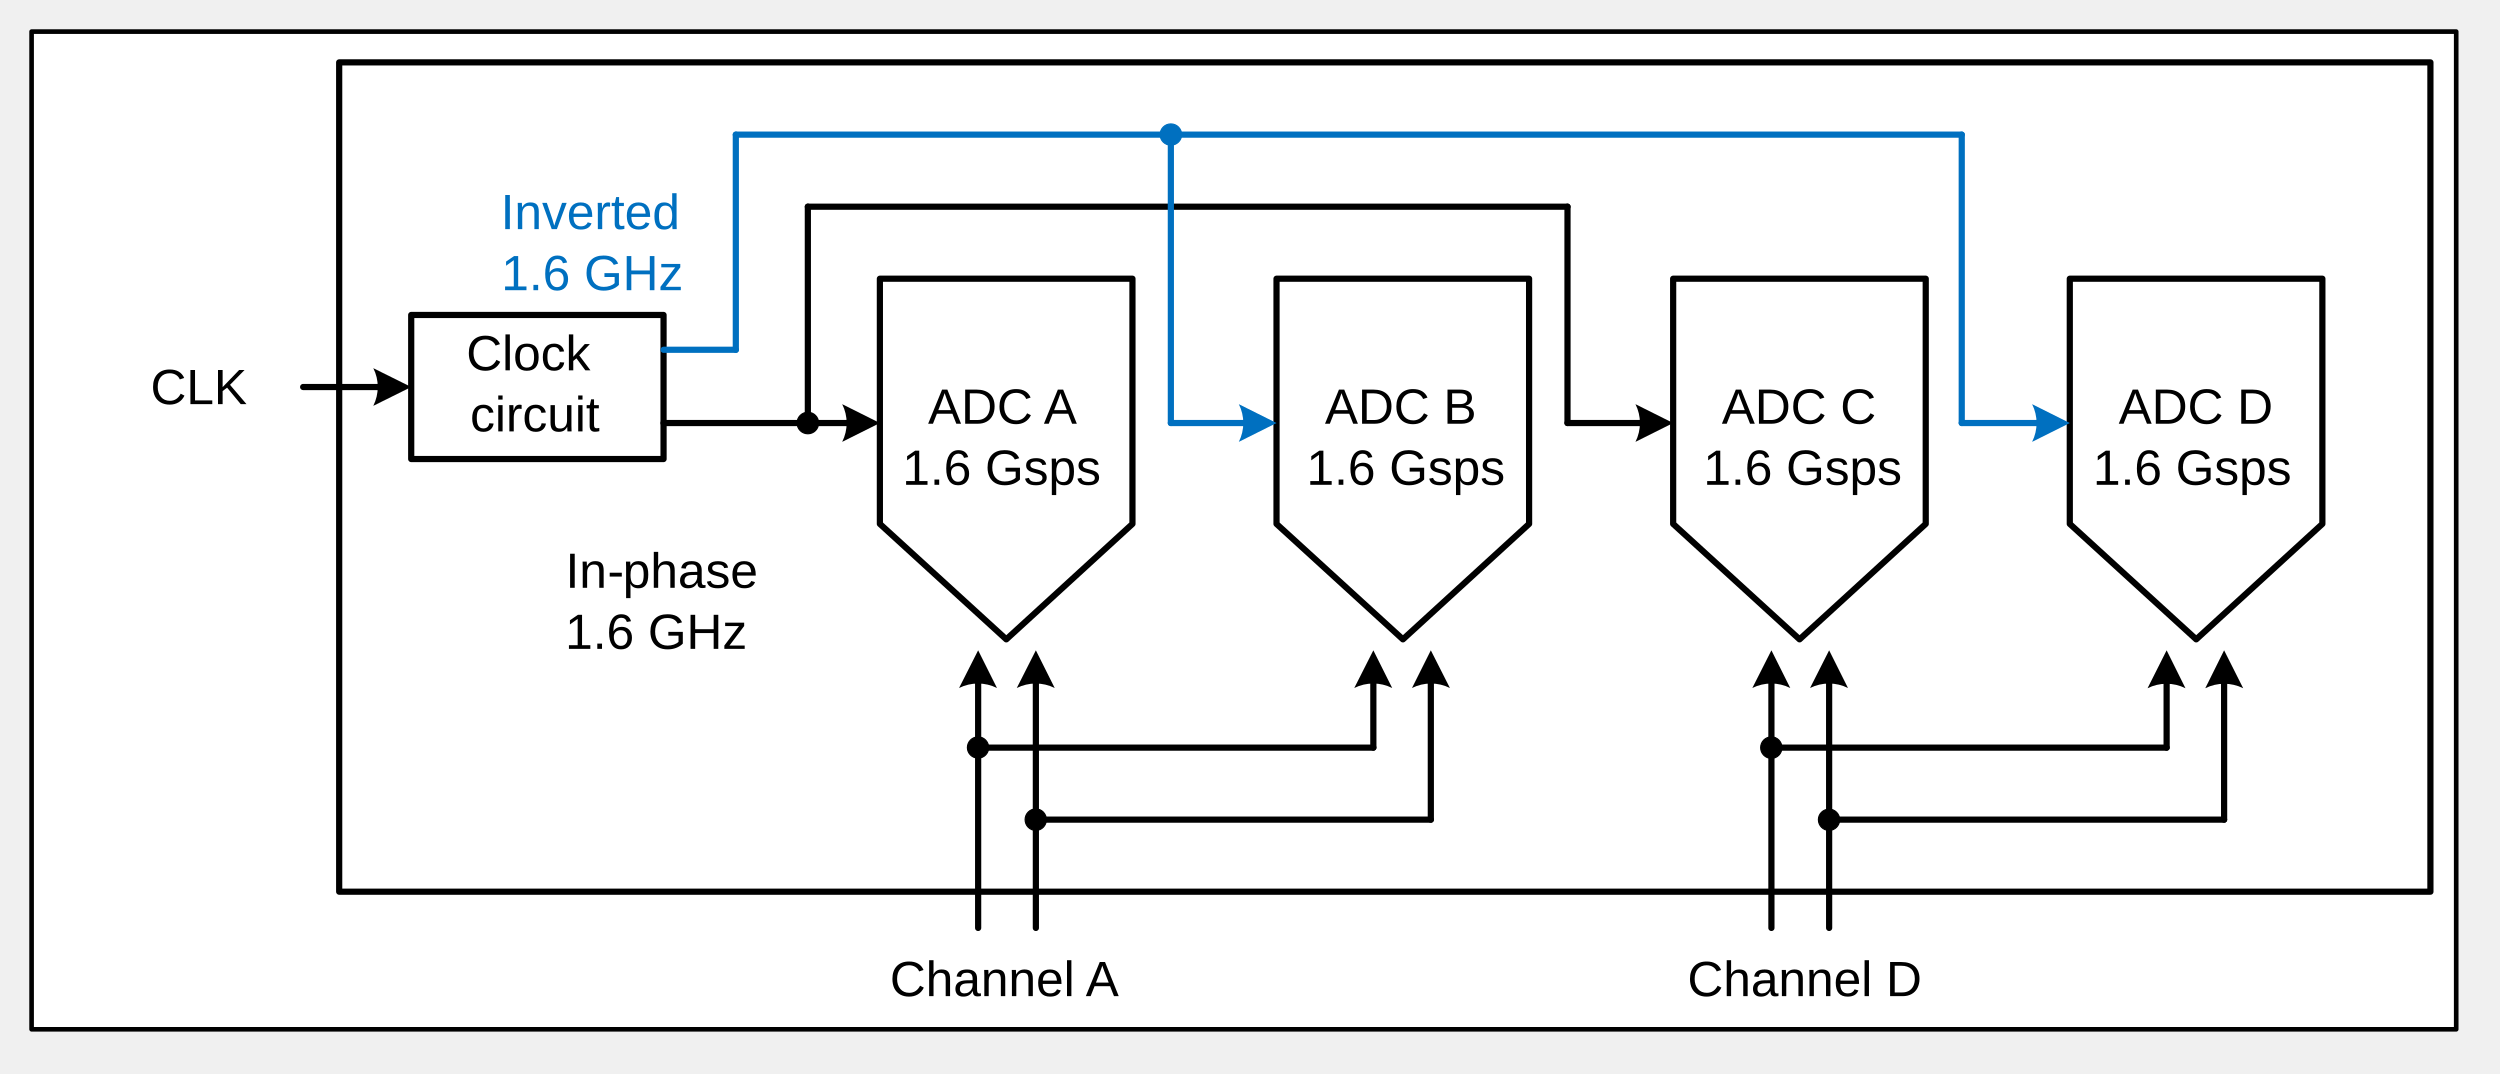
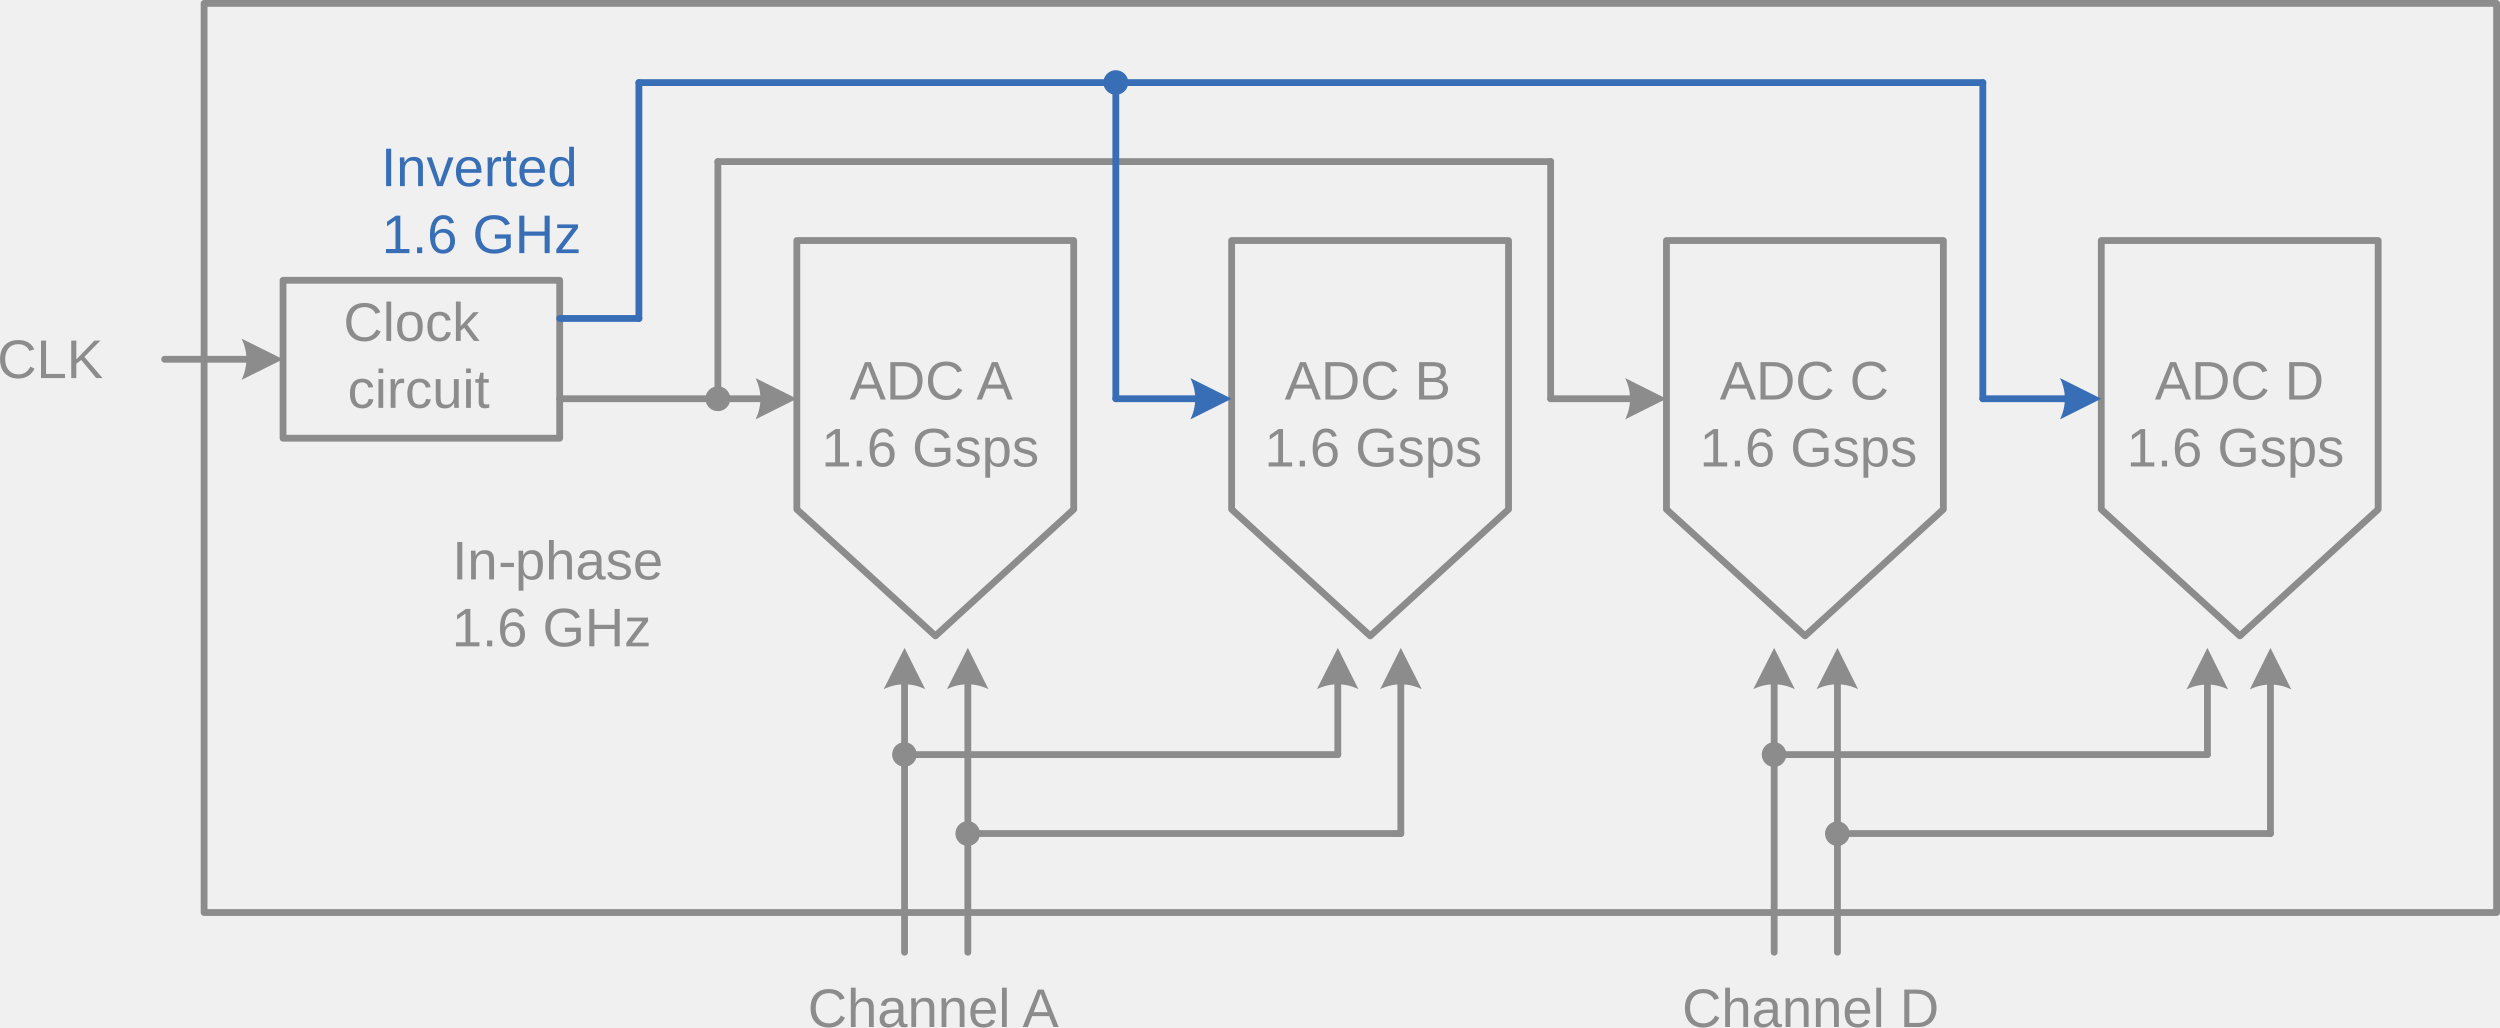
- <svg xmlns="http://www.w3.org/2000/svg" width="686.085" height="294.491" id="svg2" version="1.1">
+ <svg xmlns="http://www.w3.org/2000/svg" width="625.85" height="257.272" id="svg2" version="1.1">
  <defs id="defs4">
    <filter id="filter3075" color-interpolation-filters="sRGB" x="-0.013" y="-0.032" width="1.031" height="1.076">
      <feFlood id="feFlood3077" flood-opacity="0.5" flood-color="rgb(0,0,0)" result="flood" />
      <feComposite id="feComposite3079" in2="SourceGraphic" in="flood" operator="in" result="composite1" />
      <feGaussianBlur id="feGaussianBlur3081" stdDeviation="4" result="blur" />
      <feOffset id="feOffset3083" dx="4" dy="4" result="offset" />
      <feComposite id="feComposite3085" in2="offset" in="SourceGraphic" operator="over" result="composite2" />
    </filter>
  </defs>
-   <g id="layer1" transform="translate(119.1156,-418.6732)">
-     <rect style="fill:#ffffff;fill-opacity:1;stroke:#000000;stroke-width:1.518;stroke-linecap:round;stroke-linejoin:round;stroke-miterlimit:4;stroke-dasharray:none;stroke-opacity:1" id="rect3073" width="794.982" height="327.125" x="-97.338" y="368.54" transform="matrix(0.8369952,0,0,0.8369952,-28.97364,118.8775)" />
+   <g id="layer1" transform="translate(77.12559,-434.9453)">
    <g id="g2989" transform="matrix(0.8369952,0,0,0.8369952,-107.393,433.3744)">
-       <text id="text2991" style="font-style:normal;font-weight:normal;font-size:16.266px;line-height:0%;font-family:Arial;text-align:start;text-anchor:start;fill:#000000" y="114.946" x="35.352" xml:space="preserve">CLK</text>
-       <text id="text2993" style="font-style:normal;font-weight:normal;font-size:16.266px;line-height:0%;font-family:Arial;text-align:start;text-anchor:start;fill:#000000" y="123.872" x="2.502" xml:space="preserve" />
-       <text id="text2997" style="font-style:normal;font-weight:normal;font-size:16.266px;line-height:0%;font-family:Arial;text-align:start;text-anchor:start;fill:#000000" y="123.872" x="8.75" xml:space="preserve" />
-       <text id="text2999" style="font-style:normal;font-weight:normal;font-size:16.266px;line-height:0%;font-family:Arial;text-align:start;text-anchor:start;fill:#000000" y="123.872" x="68.818" xml:space="preserve" />
-       <path id="path3001" d="M 85.396,109.326 H 111.438" style="fill:none;stroke:#000000;stroke-width:2.033px;stroke-linecap:round;stroke-linejoin:round;stroke-dasharray:none;stroke-opacity:1" />
-       <path id="path3003" d="m 120.822,109.326 -12.434,6.178 c 1.955,-3.91 1.955,-8.524 0,-12.356 z" style="fill:#000000;fill-opacity:1;fill-rule:evenodd;stroke:none" />
-       <path id="path3005" d="m 120.822,85.709 v 47.234 h 82.738 V 85.709 Z" style="fill:#ffffff;fill-opacity:1;fill-rule:evenodd;stroke:none" />
-       <path id="path3007" d="m 120.822,132.943 h 82.738 V 85.709 h -82.738 z" style="fill:none;stroke:#000000;stroke-width:2.033px;stroke-linecap:round;stroke-linejoin:round;stroke-dasharray:none;stroke-opacity:1" />
-       <text id="text3009" style="font-style:normal;font-weight:normal;font-size:16.266px;line-height:0%;font-family:Arial;text-align:start;text-anchor:start;fill:#000000" y="103.852" x="138.887" xml:space="preserve">Clock </text>
-       <text id="text3011" style="font-style:normal;font-weight:normal;font-size:16.266px;line-height:0%;font-family:Arial;text-align:start;text-anchor:start;fill:#000000" y="123.872" x="140.138" xml:space="preserve">circuit</text>
-       <text id="text3013" style="font-style:normal;font-weight:normal;font-size:16.266px;line-height:0%;font-family:Arial;text-align:start;text-anchor:start;fill:#0070c0" y="57.557" x="150.148" xml:space="preserve">Inverted</text>
-       <text id="text3017" style="font-style:normal;font-weight:normal;font-size:16.266px;line-height:0%;font-family:Arial;text-align:start;text-anchor:start;fill:#0070c0" y="77.576" x="150.365" xml:space="preserve">1.6 GHz</text>
-       <path id="path3019" d="M 97.205,274.801 H 782.879 V 2.893 H 97.205 Z" style="fill:none;stroke:#000000;stroke-width:2.033px;stroke-linecap:round;stroke-linejoin:round;stroke-dasharray:none;stroke-opacity:1" />
-       <path id="path3021" d="m 203.56,121.135 h 61.545" style="fill:none;stroke:#000000;stroke-width:2.033px;stroke-linecap:round;stroke-linejoin:round;stroke-dasharray:none;stroke-opacity:1" />
-       <path id="path3023" d="m 274.489,121.135 -12.356,6.178 c 1.955,-3.91 1.955,-8.446 0,-12.356 v 0 z" style="fill:#000000;fill-opacity:1;fill-rule:evenodd;stroke:none" />
-       <path id="path3025" d="m 274.489,73.823 h 82.816 v 80.392 l -41.369,37.85 -41.447,-37.85 z" style="fill:none;stroke:#000000;stroke-width:2.033px;stroke-linecap:round;stroke-linejoin:round;stroke-dasharray:none;stroke-opacity:1" />
-       <text id="text3027" style="font-style:normal;font-weight:normal;font-size:16.266px;line-height:0%;font-family:Arial;text-align:start;text-anchor:start;fill:#000000" y="121.369" x="290.285" xml:space="preserve">ADC A</text>
-       <text id="text3031" style="font-style:normal;font-weight:normal;font-size:16.266px;line-height:0%;font-family:Arial;text-align:start;text-anchor:start;fill:#000000" y="141.389" x="281.857" xml:space="preserve">1.6 Gsps</text>
-       <path id="path3033" d="m 404.538,73.823 h 82.816 v 80.392 l -41.369,37.85 -41.447,-37.85 z" style="fill:none;stroke:#000000;stroke-width:2.033px;stroke-linecap:round;stroke-linejoin:round;stroke-dasharray:none;stroke-opacity:1" />
-       <text id="text3035" style="font-style:normal;font-weight:normal;font-size:16.266px;line-height:0%;font-family:Arial;text-align:start;text-anchor:start;fill:#000000" y="121.369" x="420.413" xml:space="preserve">ADC B</text>
-       <text id="text3039" style="font-style:normal;font-weight:normal;font-size:16.266px;line-height:0%;font-family:Arial;text-align:start;text-anchor:start;fill:#000000" y="141.389" x="414.375" xml:space="preserve">1.6 Gsps</text>
-       <path id="path3041" d="m 534.588,73.823 h 82.816 v 80.392 l -41.369,37.85 -41.447,-37.85 z" style="fill:none;stroke:#000000;stroke-width:2.033px;stroke-linecap:round;stroke-linejoin:round;stroke-dasharray:none;stroke-opacity:1" />
-       <text id="text3043" style="font-style:normal;font-weight:normal;font-size:16.266px;line-height:0%;font-family:Arial;text-align:start;text-anchor:start;fill:#000000" y="121.369" x="550.541" xml:space="preserve">ADC C</text>
-       <text id="text3047" style="font-style:normal;font-weight:normal;font-size:16.266px;line-height:0%;font-family:Arial;text-align:start;text-anchor:start;fill:#000000" y="141.389" x="544.502" xml:space="preserve">1.6 Gsps</text>
-       <path id="path3049" d="m 664.638,73.823 h 82.816 v 80.392 l -41.369,37.85 -41.447,-37.85 z" style="fill:none;stroke:#000000;stroke-width:2.033px;stroke-linecap:round;stroke-linejoin:round;stroke-dasharray:none;stroke-opacity:1" />
-       <text id="text3051" style="font-style:normal;font-weight:normal;font-size:16.266px;line-height:0%;font-family:Arial;text-align:start;text-anchor:start;fill:#000000" y="121.369" x="680.669" xml:space="preserve">ADC D</text>
-       <text id="text3055" style="font-style:normal;font-weight:normal;font-size:16.266px;line-height:0%;font-family:Arial;text-align:start;text-anchor:start;fill:#000000" y="141.389" x="672.241" xml:space="preserve">1.6 Gsps</text>
-       <path id="path3057" d="M 306.708,286.688 V 205.045" style="fill:none;stroke:#000000;stroke-width:2.033px;stroke-linecap:round;stroke-linejoin:round;stroke-dasharray:none;stroke-opacity:1" />
-       <path id="path3059" d="m 306.708,195.661 6.178,12.356 c -3.91,-1.955 -8.524,-1.955 -12.434,0 v 0 z" style="fill:#000000;fill-opacity:1;fill-rule:evenodd;stroke:none" />
-       <path id="path3061" d="M 325.633,286.688 V 205.045" style="fill:none;stroke:#000000;stroke-width:2.033px;stroke-linecap:round;stroke-linejoin:round;stroke-dasharray:none;stroke-opacity:1" />
-       <path id="path3063" d="m 325.633,195.661 6.178,12.356 c -3.91,-1.955 -8.524,-1.955 -12.434,0 v 0 z" style="fill:#000000;fill-opacity:1;fill-rule:evenodd;stroke:none" />
-       <path id="path3065" d="M 436.288,227.568 V 205.045" style="fill:none;stroke:#000000;stroke-width:2.033px;stroke-linecap:round;stroke-linejoin:round;stroke-dasharray:none;stroke-opacity:1" />
-       <path id="path3067" d="m 436.288,195.661 6.178,12.356 c -3.91,-1.955 -8.524,-1.955 -12.434,0 v 0 z" style="fill:#000000;fill-opacity:1;fill-rule:evenodd;stroke:none" />
-       <path id="path3069" d="M 455.135,251.184 V 205.045" style="fill:none;stroke:#000000;stroke-width:2.033px;stroke-linecap:round;stroke-linejoin:round;stroke-dasharray:none;stroke-opacity:1" />
-       <path id="path3071" d="m 455.135,195.661 6.256,12.356 c -3.91,-1.955 -8.524,-1.955 -12.434,0 v 0 z" style="fill:#000000;fill-opacity:1;fill-rule:evenodd;stroke:none" />
-       <path id="path3073" d="M 566.807,286.688 V 205.045" style="fill:none;stroke:#000000;stroke-width:2.033px;stroke-linecap:round;stroke-linejoin:round;stroke-dasharray:none;stroke-opacity:1" />
-       <path id="path3075" d="m 566.807,195.661 6.178,12.356 c -3.91,-1.955 -8.524,-1.955 -12.434,0 v 0 z" style="fill:#000000;fill-opacity:1;fill-rule:evenodd;stroke:none" />
-       <path id="path3077" d="M 585.732,286.688 V 205.045" style="fill:none;stroke:#000000;stroke-width:2.033px;stroke-linecap:round;stroke-linejoin:round;stroke-dasharray:none;stroke-opacity:1" />
-       <path id="path3079" d="m 585.732,195.661 6.178,12.356 c -3.91,-1.955 -8.524,-1.955 -12.434,0 v 0 z" style="fill:#000000;fill-opacity:1;fill-rule:evenodd;stroke:none" />
-       <text id="text3081" style="font-style:normal;font-weight:normal;font-size:16.266px;line-height:0%;font-family:Arial;text-align:start;text-anchor:start;fill:#000000" y="309.054" x="277.773" xml:space="preserve">Channel A</text>
-       <text id="text3087" style="font-style:normal;font-weight:normal;font-size:16.266px;line-height:0%;font-family:Arial;text-align:start;text-anchor:start;fill:#000000" y="309.054" x="539.28" xml:space="preserve">Channel D</text>
-       <path id="path3093" d="M 250.872,50.206 V 121.135" style="fill:none;stroke:#000000;stroke-width:2.033px;stroke-linecap:round;stroke-linejoin:round;stroke-dasharray:none;stroke-opacity:1" />
-       <path id="path3095" d="M 499.945,50.206 H 250.872" style="fill:none;stroke:#000000;stroke-width:2.033px;stroke-linecap:round;stroke-linejoin:round;stroke-dasharray:none;stroke-opacity:1" />
-       <path id="path3097" d="M 369.895,26.589 V 121.135" style="fill:none;stroke:#0070c0;stroke-width:2.033px;stroke-linecap:round;stroke-linejoin:round;stroke-dasharray:none;stroke-opacity:1" />
-       <path id="path3099" d="m 369.895,121.135 h 25.259" style="fill:none;stroke:#0070c0;stroke-width:2.033px;stroke-linecap:round;stroke-linejoin:round;stroke-dasharray:none;stroke-opacity:1" />
-       <path id="path3101" d="m 404.538,121.135 -12.356,6.178 c 1.955,-3.91 1.955,-8.446 0,-12.356 v 0 z" style="fill:#0070c0;fill-opacity:1;fill-rule:evenodd;stroke:none" />
-       <path id="path3103" d="m 373.414,26.589 c 0,-1.955 -1.564,-3.519 -3.519,-3.519 -1.955,0 -3.519,1.564 -3.519,3.519 0,1.877 1.564,3.441 3.519,3.441 1.955,0 3.519,-1.564 3.519,-3.441" style="fill:#0070c0;fill-opacity:1;fill-rule:evenodd;stroke:none" />
-       <path id="path3105" d="m 373.414,26.589 c 0,-1.955 -1.564,-3.519 -3.519,-3.519 -1.955,0 -3.519,1.564 -3.519,3.519 0,1.877 1.564,3.441 3.519,3.441 1.955,0 3.519,-1.564 3.519,-3.441" style="fill:none;stroke:#0070c0;stroke-width:0.391px;stroke-linecap:round;stroke-linejoin:round;stroke-dasharray:none;stroke-opacity:1" />
-       <path id="path3107" d="M 499.945,50.206 V 121.135" style="fill:none;stroke:#000000;stroke-width:2.033px;stroke-linecap:round;stroke-linejoin:round;stroke-dasharray:none;stroke-opacity:1" />
-       <path id="path3109" d="m 499.945,121.135 h 25.259" style="fill:none;stroke:#000000;stroke-width:2.033px;stroke-linecap:round;stroke-linejoin:round;stroke-dasharray:none;stroke-opacity:1" />
-       <path id="path3111" d="m 534.588,121.135 -12.356,6.178 c 1.955,-3.91 1.955,-8.446 0,-12.356 v 0 z" style="fill:#000000;fill-opacity:1;fill-rule:evenodd;stroke:none" />
-       <path id="path3113" d="M 629.212,26.589 V 121.135" style="fill:none;stroke:#0070c0;stroke-width:2.033px;stroke-linecap:round;stroke-linejoin:round;stroke-dasharray:none;stroke-opacity:1" />
-       <path id="path3115" d="M 629.212,121.135 H 655.254" style="fill:none;stroke:#0070c0;stroke-width:2.033px;stroke-linecap:round;stroke-linejoin:round;stroke-dasharray:none;stroke-opacity:1" />
-       <path id="path3117" d="m 664.638,121.135 -12.356,6.178 c 1.955,-3.91 1.955,-8.446 0,-12.356 v 0 z" style="fill:#0070c0;fill-opacity:1;fill-rule:evenodd;stroke:none" />
-       <text id="text3119" style="font-style:normal;font-weight:normal;font-size:16.266px;line-height:0%;font-family:Arial;text-align:start;text-anchor:start;fill:#000000" y="175.172" x="171.419" xml:space="preserve">In</text>
-       <text id="text3121" style="font-style:normal;font-weight:normal;font-size:16.266px;line-height:0%;font-family:Arial;text-align:start;text-anchor:start;fill:#000000" y="175.172" x="185.182" xml:space="preserve">-</text>
-       <text id="text3123" style="font-style:normal;font-weight:normal;font-size:16.266px;line-height:0%;font-family:Arial;text-align:start;text-anchor:start;fill:#000000" y="175.172" x="190.187" xml:space="preserve">phase</text>
-       <text id="text3125" style="font-style:normal;font-weight:normal;font-size:16.266px;line-height:0%;font-family:Arial;text-align:start;text-anchor:start;fill:#000000" y="195.192" x="171.306" xml:space="preserve">1.6 GHz</text>
-       <path id="path3129" d="M 227.255,26.589 V 97.127" style="fill:none;stroke:#0070c0;stroke-width:2.033px;stroke-linecap:round;stroke-linejoin:round;stroke-dasharray:none;stroke-opacity:1" />
-       <path id="path3131" d="M 629.212,26.589 H 227.255" style="fill:none;stroke:#0070c0;stroke-width:2.033px;stroke-linecap:round;stroke-linejoin:round;stroke-dasharray:none;stroke-opacity:1" />
-       <path id="path3133" d="M 306.708,227.568 H 436.288" style="fill:none;stroke:#000000;stroke-width:2.033px;stroke-linecap:round;stroke-linejoin:round;stroke-dasharray:none;stroke-opacity:1" />
-       <path id="path3135" d="m 306.708,224.048 c -1.955,0 -3.519,1.564 -3.519,3.519 0,1.877 1.564,3.441 3.519,3.441 1.877,0 3.441,-1.564 3.441,-3.441 0,-1.955 -1.564,-3.519 -3.441,-3.519" style="fill:#000000;fill-opacity:1;fill-rule:evenodd;stroke:none" />
-       <path id="path3137" d="m 306.708,224.048 c -1.955,0 -3.519,1.564 -3.519,3.519 0,1.877 1.564,3.441 3.519,3.441 1.877,0 3.441,-1.564 3.441,-3.441 0,-1.955 -1.564,-3.519 -3.441,-3.519" style="fill:none;stroke:#000000;stroke-width:0.391px;stroke-linecap:round;stroke-linejoin:round;stroke-dasharray:none;stroke-opacity:1" />
-       <path id="path3139" d="M 325.633,251.184 H 455.135" style="fill:none;stroke:#000000;stroke-width:2.033px;stroke-linecap:round;stroke-linejoin:round;stroke-dasharray:none;stroke-opacity:1" />
-       <path id="path3141" d="m 325.633,247.665 c -1.955,0 -3.519,1.564 -3.519,3.519 0,1.955 1.564,3.519 3.519,3.519 1.877,0 3.441,-1.564 3.441,-3.519 0,-1.955 -1.564,-3.519 -3.441,-3.519" style="fill:#000000;fill-opacity:1;fill-rule:evenodd;stroke:none" />
-       <path id="path3143" d="m 325.633,247.665 c -1.955,0 -3.519,1.564 -3.519,3.519 0,1.955 1.564,3.519 3.519,3.519 1.877,0 3.441,-1.564 3.441,-3.519 0,-1.955 -1.564,-3.519 -3.441,-3.519" style="fill:none;stroke:#000000;stroke-width:0.391px;stroke-linecap:round;stroke-linejoin:round;stroke-dasharray:none;stroke-opacity:1" />
-       <path id="path3145" d="M 696.388,227.568 V 205.045" style="fill:none;stroke:#000000;stroke-width:2.033px;stroke-linecap:round;stroke-linejoin:round;stroke-dasharray:none;stroke-opacity:1" />
-       <path id="path3147" d="m 696.388,195.661 6.178,12.434 c -3.91,-1.955 -8.524,-1.955 -12.434,0 v 0 z" style="fill:#000000;fill-opacity:1;fill-rule:evenodd;stroke:none" />
-       <path id="path3149" d="M 715.235,251.184 V 205.045" style="fill:none;stroke:#000000;stroke-width:2.033px;stroke-linecap:round;stroke-linejoin:round;stroke-dasharray:none;stroke-opacity:1" />
-       <path id="path3151" d="m 715.235,195.661 6.256,12.434 c -3.91,-1.955 -8.524,-1.955 -12.434,0 v 0 z" style="fill:#000000;fill-opacity:1;fill-rule:evenodd;stroke:none" />
-       <path id="path3153" d="M 566.807,227.568 H 696.388" style="fill:none;stroke:#000000;stroke-width:2.033px;stroke-linecap:round;stroke-linejoin:round;stroke-dasharray:none;stroke-opacity:1" />
-       <path id="path3155" d="m 566.807,224.048 c -1.955,0 -3.519,1.564 -3.519,3.519 0,1.955 1.564,3.519 3.519,3.519 1.877,0 3.441,-1.564 3.441,-3.519 0,-1.955 -1.564,-3.519 -3.441,-3.519" style="fill:#000000;fill-opacity:1;fill-rule:evenodd;stroke:none" />
-       <path id="path3157" d="m 566.807,224.048 c -1.955,0 -3.519,1.564 -3.519,3.519 0,1.955 1.564,3.519 3.519,3.519 1.877,0 3.441,-1.564 3.441,-3.519 0,-1.955 -1.564,-3.519 -3.441,-3.519" style="fill:none;stroke:#000000;stroke-width:0.391px;stroke-linecap:round;stroke-linejoin:round;stroke-dasharray:none;stroke-opacity:1" />
-       <path id="path3159" d="M 585.732,251.184 H 715.235" style="fill:none;stroke:#000000;stroke-width:2.033px;stroke-linecap:round;stroke-linejoin:round;stroke-dasharray:none;stroke-opacity:1" />
-       <path id="path3161" d="m 585.732,247.744 c -1.955,0 -3.519,1.564 -3.519,3.441 0,1.955 1.564,3.519 3.519,3.519 1.877,0 3.441,-1.564 3.441,-3.519 0,-1.877 -1.564,-3.441 -3.441,-3.441" style="fill:#000000;fill-opacity:1;fill-rule:evenodd;stroke:none" />
-       <path id="path3163" d="m 585.732,247.744 c -1.955,0 -3.519,1.564 -3.519,3.441 0,1.955 1.564,3.519 3.519,3.519 1.877,0 3.441,-1.564 3.441,-3.519 0,-1.877 -1.564,-3.441 -3.441,-3.441" style="fill:none;stroke:#000000;stroke-width:0.391px;stroke-linecap:round;stroke-linejoin:round;stroke-dasharray:none;stroke-opacity:1" />
-       <path id="path3165" d="M 227.255,97.127 H 203.56" style="fill:none;stroke:#0070c0;stroke-width:2.033px;stroke-linecap:round;stroke-linejoin:round;stroke-dasharray:none;stroke-opacity:1" />
-       <path id="path3167" d="m 250.872,117.616 c -1.955,0 -3.519,1.564 -3.519,3.519 0,1.955 1.564,3.519 3.519,3.519 1.955,0 3.519,-1.564 3.519,-3.519 0,-1.955 -1.564,-3.519 -3.519,-3.519" style="fill:#000000;fill-opacity:1;fill-rule:evenodd;stroke:none" />
-       <path id="path3169" d="m 250.872,117.616 c -1.955,0 -3.519,1.564 -3.519,3.519 0,1.955 1.564,3.519 3.519,3.519 1.955,0 3.519,-1.564 3.519,-3.519 0,-1.955 -1.564,-3.519 -3.519,-3.519" style="fill:none;stroke:#000000;stroke-width:0.391px;stroke-linecap:round;stroke-linejoin:round;stroke-dasharray:none;stroke-opacity:1" />
+       <text id="text2991" style="font-style:normal;font-weight:normal;font-size:16.266px;line-height:0%;font-family:Arial;text-align:start;text-anchor:start;fill:#8c8c8c" y="114.946" x="35.352" xml:space="preserve">CLK</text>
+       <text id="text2993" style="font-style:normal;font-weight:normal;font-size:16.266px;line-height:0%;font-family:Arial;text-align:start;text-anchor:start;fill:#8c8c8c" y="123.872" x="2.502" xml:space="preserve" />
+       <text id="text2997" style="font-style:normal;font-weight:normal;font-size:16.266px;line-height:0%;font-family:Arial;text-align:start;text-anchor:start;fill:#8c8c8c" y="123.872" x="8.75" xml:space="preserve" />
+       <text id="text2999" style="font-style:normal;font-weight:normal;font-size:16.266px;line-height:0%;font-family:Arial;text-align:start;text-anchor:start;fill:#8c8c8c" y="123.872" x="68.818" xml:space="preserve" />
+       <path id="path3001" d="M 85.396,109.326 H 111.438" style="fill:none;stroke:#8c8c8c;stroke-width:2.033px;stroke-linecap:round;stroke-linejoin:round;stroke-dasharray:none;stroke-opacity:1" />
+       <path id="path3003" d="m 120.822,109.326 -12.434,6.178 c 1.955,-3.91 1.955,-8.524 0,-12.356 z" style="fill:#8c8c8c;fill-opacity:1;fill-rule:evenodd;stroke:none" />
+       <path id="path3005" d="m 120.822,85.709 v 47.234 h 82.738 V 85.709 Z" style="fill:none;fill-opacity:1;fill-rule:evenodd;stroke:none" />
+       <path id="path3007" d="m 120.822,132.943 h 82.738 V 85.709 h -82.738 z" style="fill:none;stroke:#8c8c8c;stroke-width:2.033px;stroke-linecap:round;stroke-linejoin:round;stroke-dasharray:none;stroke-opacity:1" />
+       <text id="text3009" style="font-style:normal;font-weight:normal;font-size:16.266px;line-height:0%;font-family:Arial;text-align:start;text-anchor:start;fill:#8c8c8c" y="103.852" x="138.887" xml:space="preserve">Clock </text>
+       <text id="text3011" style="font-style:normal;font-weight:normal;font-size:16.266px;line-height:0%;font-family:Arial;text-align:start;text-anchor:start;fill:#8c8c8c" y="123.872" x="140.138" xml:space="preserve">circuit</text>
+       <text id="text3013" style="font-style:normal;font-weight:normal;font-size:16.266px;line-height:0%;font-family:Arial;text-align:start;text-anchor:start;fill:#376eb5" y="57.557" x="150.148" xml:space="preserve">Inverted</text>
+       <text id="text3017" style="font-style:normal;font-weight:normal;font-size:16.266px;line-height:0%;font-family:Arial;text-align:start;text-anchor:start;fill:#376eb5" y="77.576" x="150.365" xml:space="preserve">1.6 GHz</text>
+       <path id="path3019" d="M 97.205,274.801 H 782.879 V 2.893 H 97.205 Z" style="fill:none;stroke:#8c8c8c;stroke-width:2.033px;stroke-linecap:round;stroke-linejoin:round;stroke-dasharray:none;stroke-opacity:1" />
+       <path id="path3021" d="m 203.56,121.135 h 61.545" style="fill:none;stroke:#8c8c8c;stroke-width:2.033px;stroke-linecap:round;stroke-linejoin:round;stroke-dasharray:none;stroke-opacity:1" />
+       <path id="path3023" d="m 274.489,121.135 -12.356,6.178 c 1.955,-3.91 1.955,-8.446 0,-12.356 v 0 z" style="fill:#8c8c8c;fill-opacity:1;fill-rule:evenodd;stroke:none" />
+       <path id="path3025" d="m 274.489,73.823 h 82.816 v 80.392 l -41.369,37.85 -41.447,-37.85 z" style="fill:none;stroke:#8c8c8c;stroke-width:2.033px;stroke-linecap:round;stroke-linejoin:round;stroke-dasharray:none;stroke-opacity:1" />
+       <text id="text3027" style="font-style:normal;font-weight:normal;font-size:16.266px;line-height:0%;font-family:Arial;text-align:start;text-anchor:start;fill:#8c8c8c" y="121.369" x="290.285" xml:space="preserve">ADC A</text>
+       <text id="text3031" style="font-style:normal;font-weight:normal;font-size:16.266px;line-height:0%;font-family:Arial;text-align:start;text-anchor:start;fill:#8c8c8c" y="141.389" x="281.857" xml:space="preserve">1.6 Gsps</text>
+       <path id="path3033" d="m 404.538,73.823 h 82.816 v 80.392 l -41.369,37.85 -41.447,-37.85 z" style="fill:none;stroke:#8c8c8c;stroke-width:2.033px;stroke-linecap:round;stroke-linejoin:round;stroke-dasharray:none;stroke-opacity:1" />
+       <text id="text3035" style="font-style:normal;font-weight:normal;font-size:16.266px;line-height:0%;font-family:Arial;text-align:start;text-anchor:start;fill:#8c8c8c" y="121.369" x="420.413" xml:space="preserve">ADC B</text>
+       <text id="text3039" style="font-style:normal;font-weight:normal;font-size:16.266px;line-height:0%;font-family:Arial;text-align:start;text-anchor:start;fill:#8c8c8c" y="141.389" x="414.375" xml:space="preserve">1.6 Gsps</text>
+       <path id="path3041" d="m 534.588,73.823 h 82.816 v 80.392 l -41.369,37.85 -41.447,-37.85 z" style="fill:none;stroke:#8c8c8c;stroke-width:2.033px;stroke-linecap:round;stroke-linejoin:round;stroke-dasharray:none;stroke-opacity:1" />
+       <text id="text3043" style="font-style:normal;font-weight:normal;font-size:16.266px;line-height:0%;font-family:Arial;text-align:start;text-anchor:start;fill:#8c8c8c" y="121.369" x="550.541" xml:space="preserve">ADC C</text>
+       <text id="text3047" style="font-style:normal;font-weight:normal;font-size:16.266px;line-height:0%;font-family:Arial;text-align:start;text-anchor:start;fill:#8c8c8c" y="141.389" x="544.502" xml:space="preserve">1.6 Gsps</text>
+       <path id="path3049" d="m 664.638,73.823 h 82.816 v 80.392 l -41.369,37.85 -41.447,-37.85 z" style="fill:none;stroke:#8c8c8c;stroke-width:2.033px;stroke-linecap:round;stroke-linejoin:round;stroke-dasharray:none;stroke-opacity:1" />
+       <text id="text3051" style="font-style:normal;font-weight:normal;font-size:16.266px;line-height:0%;font-family:Arial;text-align:start;text-anchor:start;fill:#8c8c8c" y="121.369" x="680.669" xml:space="preserve">ADC D</text>
+       <text id="text3055" style="font-style:normal;font-weight:normal;font-size:16.266px;line-height:0%;font-family:Arial;text-align:start;text-anchor:start;fill:#8c8c8c" y="141.389" x="672.241" xml:space="preserve">1.6 Gsps</text>
+       <path id="path3057" d="M 306.708,286.688 V 205.045" style="fill:none;stroke:#8c8c8c;stroke-width:2.033px;stroke-linecap:round;stroke-linejoin:round;stroke-dasharray:none;stroke-opacity:1" />
+       <path id="path3059" d="m 306.708,195.661 6.178,12.356 c -3.91,-1.955 -8.524,-1.955 -12.434,0 v 0 z" style="fill:#8c8c8c;fill-opacity:1;fill-rule:evenodd;stroke:none" />
+       <path id="path3061" d="M 325.633,286.688 V 205.045" style="fill:none;stroke:#8c8c8c;stroke-width:2.033px;stroke-linecap:round;stroke-linejoin:round;stroke-dasharray:none;stroke-opacity:1" />
+       <path id="path3063" d="m 325.633,195.661 6.178,12.356 c -3.91,-1.955 -8.524,-1.955 -12.434,0 v 0 z" style="fill:#8c8c8c;fill-opacity:1;fill-rule:evenodd;stroke:none" />
+       <path id="path3065" d="M 436.288,227.568 V 205.045" style="fill:none;stroke:#8c8c8c;stroke-width:2.033px;stroke-linecap:round;stroke-linejoin:round;stroke-dasharray:none;stroke-opacity:1" />
+       <path id="path3067" d="m 436.288,195.661 6.178,12.356 c -3.91,-1.955 -8.524,-1.955 -12.434,0 v 0 z" style="fill:#8c8c8c;fill-opacity:1;fill-rule:evenodd;stroke:none" />
+       <path id="path3069" d="M 455.135,251.184 V 205.045" style="fill:none;stroke:#8c8c8c;stroke-width:2.033px;stroke-linecap:round;stroke-linejoin:round;stroke-dasharray:none;stroke-opacity:1" />
+       <path id="path3071" d="m 455.135,195.661 6.256,12.356 c -3.91,-1.955 -8.524,-1.955 -12.434,0 v 0 z" style="fill:#8c8c8c;fill-opacity:1;fill-rule:evenodd;stroke:none" />
+       <path id="path3073" d="M 566.807,286.688 V 205.045" style="fill:none;stroke:#8c8c8c;stroke-width:2.033px;stroke-linecap:round;stroke-linejoin:round;stroke-dasharray:none;stroke-opacity:1" />
+       <path id="path3075" d="m 566.807,195.661 6.178,12.356 c -3.91,-1.955 -8.524,-1.955 -12.434,0 v 0 z" style="fill:#8c8c8c;fill-opacity:1;fill-rule:evenodd;stroke:none" />
+       <path id="path3077" d="M 585.732,286.688 V 205.045" style="fill:none;stroke:#8c8c8c;stroke-width:2.033px;stroke-linecap:round;stroke-linejoin:round;stroke-dasharray:none;stroke-opacity:1" />
+       <path id="path3079" d="m 585.732,195.661 6.178,12.356 c -3.91,-1.955 -8.524,-1.955 -12.434,0 v 0 z" style="fill:#8c8c8c;fill-opacity:1;fill-rule:evenodd;stroke:none" />
+       <text id="text3081" style="font-style:normal;font-weight:normal;font-size:16.266px;line-height:0%;font-family:Arial;text-align:start;text-anchor:start;fill:#8c8c8c" y="309.054" x="277.773" xml:space="preserve">Channel A</text>
+       <text id="text3087" style="font-style:normal;font-weight:normal;font-size:16.266px;line-height:0%;font-family:Arial;text-align:start;text-anchor:start;fill:#8c8c8c" y="309.054" x="539.28" xml:space="preserve">Channel D</text>
+       <path id="path3093" d="M 250.872,50.206 V 121.135" style="fill:none;stroke:#8c8c8c;stroke-width:2.033px;stroke-linecap:round;stroke-linejoin:round;stroke-dasharray:none;stroke-opacity:1" />
+       <path id="path3095" d="M 499.945,50.206 H 250.872" style="fill:none;stroke:#8c8c8c;stroke-width:2.033px;stroke-linecap:round;stroke-linejoin:round;stroke-dasharray:none;stroke-opacity:1" />
+       <path id="path3097" d="M 369.895,26.589 V 121.135" style="fill:none;stroke:#376eb5;stroke-width:2.033px;stroke-linecap:round;stroke-linejoin:round;stroke-dasharray:none;stroke-opacity:1" />
+       <path id="path3099" d="m 369.895,121.135 h 25.259" style="fill:none;stroke:#376eb5;stroke-width:2.033px;stroke-linecap:round;stroke-linejoin:round;stroke-dasharray:none;stroke-opacity:1" />
+       <path id="path3101" d="m 404.538,121.135 -12.356,6.178 c 1.955,-3.91 1.955,-8.446 0,-12.356 v 0 z" style="fill:#376eb5;fill-opacity:1;fill-rule:evenodd;stroke:none" />
+       <path id="path3103" d="m 373.414,26.589 c 0,-1.955 -1.564,-3.519 -3.519,-3.519 -1.955,0 -3.519,1.564 -3.519,3.519 0,1.877 1.564,3.441 3.519,3.441 1.955,0 3.519,-1.564 3.519,-3.441" style="fill:#376eb5;fill-opacity:1;fill-rule:evenodd;stroke:none" />
+       <path id="path3105" d="m 373.414,26.589 c 0,-1.955 -1.564,-3.519 -3.519,-3.519 -1.955,0 -3.519,1.564 -3.519,3.519 0,1.877 1.564,3.441 3.519,3.441 1.955,0 3.519,-1.564 3.519,-3.441" style="fill:none;stroke:#376eb5;stroke-width:0.391px;stroke-linecap:round;stroke-linejoin:round;stroke-dasharray:none;stroke-opacity:1" />
+       <path id="path3107" d="M 499.945,50.206 V 121.135" style="fill:none;stroke:#8c8c8c;stroke-width:2.033px;stroke-linecap:round;stroke-linejoin:round;stroke-dasharray:none;stroke-opacity:1" />
+       <path id="path3109" d="m 499.945,121.135 h 25.259" style="fill:none;stroke:#8c8c8c;stroke-width:2.033px;stroke-linecap:round;stroke-linejoin:round;stroke-dasharray:none;stroke-opacity:1" />
+       <path id="path3111" d="m 534.588,121.135 -12.356,6.178 c 1.955,-3.91 1.955,-8.446 0,-12.356 v 0 z" style="fill:#8c8c8c;fill-opacity:1;fill-rule:evenodd;stroke:none" />
+       <path id="path3113" d="M 629.212,26.589 V 121.135" style="fill:none;stroke:#376eb5;stroke-width:2.033px;stroke-linecap:round;stroke-linejoin:round;stroke-dasharray:none;stroke-opacity:1" />
+       <path id="path3115" d="M 629.212,121.135 H 655.254" style="fill:none;stroke:#376eb5;stroke-width:2.033px;stroke-linecap:round;stroke-linejoin:round;stroke-dasharray:none;stroke-opacity:1" />
+       <path id="path3117" d="m 664.638,121.135 -12.356,6.178 c 1.955,-3.91 1.955,-8.446 0,-12.356 v 0 z" style="fill:#376eb5;fill-opacity:1;fill-rule:evenodd;stroke:none" />
+       <text id="text3119" style="font-style:normal;font-weight:normal;font-size:16.266px;line-height:0%;font-family:Arial;text-align:start;text-anchor:start;fill:#8c8c8c" y="175.172" x="171.419" xml:space="preserve">In</text>
+       <text id="text3121" style="font-style:normal;font-weight:normal;font-size:16.266px;line-height:0%;font-family:Arial;text-align:start;text-anchor:start;fill:#8c8c8c" y="175.172" x="185.182" xml:space="preserve">-</text>
+       <text id="text3123" style="font-style:normal;font-weight:normal;font-size:16.266px;line-height:0%;font-family:Arial;text-align:start;text-anchor:start;fill:#8c8c8c" y="175.172" x="190.187" xml:space="preserve">phase</text>
+       <text id="text3125" style="font-style:normal;font-weight:normal;font-size:16.266px;line-height:0%;font-family:Arial;text-align:start;text-anchor:start;fill:#8c8c8c" y="195.192" x="171.306" xml:space="preserve">1.6 GHz</text>
+       <path id="path3129" d="M 227.255,26.589 V 97.127" style="fill:none;stroke:#376eb5;stroke-width:2.033px;stroke-linecap:round;stroke-linejoin:round;stroke-dasharray:none;stroke-opacity:1" />
+       <path id="path3131" d="M 629.212,26.589 H 227.255" style="fill:none;stroke:#376eb5;stroke-width:2.033px;stroke-linecap:round;stroke-linejoin:round;stroke-dasharray:none;stroke-opacity:1" />
+       <path id="path3133" d="M 306.708,227.568 H 436.288" style="fill:none;stroke:#8c8c8c;stroke-width:2.033px;stroke-linecap:round;stroke-linejoin:round;stroke-dasharray:none;stroke-opacity:1" />
+       <path id="path3135" d="m 306.708,224.048 c -1.955,0 -3.519,1.564 -3.519,3.519 0,1.877 1.564,3.441 3.519,3.441 1.877,0 3.441,-1.564 3.441,-3.441 0,-1.955 -1.564,-3.519 -3.441,-3.519" style="fill:#8c8c8c;fill-opacity:1;fill-rule:evenodd;stroke:none" />
+       <path id="path3137" d="m 306.708,224.048 c -1.955,0 -3.519,1.564 -3.519,3.519 0,1.877 1.564,3.441 3.519,3.441 1.877,0 3.441,-1.564 3.441,-3.441 0,-1.955 -1.564,-3.519 -3.441,-3.519" style="fill:none;stroke:#8c8c8c;stroke-width:0.391px;stroke-linecap:round;stroke-linejoin:round;stroke-dasharray:none;stroke-opacity:1" />
+       <path id="path3139" d="M 325.633,251.184 H 455.135" style="fill:none;stroke:#8c8c8c;stroke-width:2.033px;stroke-linecap:round;stroke-linejoin:round;stroke-dasharray:none;stroke-opacity:1" />
+       <path id="path3141" d="m 325.633,247.665 c -1.955,0 -3.519,1.564 -3.519,3.519 0,1.955 1.564,3.519 3.519,3.519 1.877,0 3.441,-1.564 3.441,-3.519 0,-1.955 -1.564,-3.519 -3.441,-3.519" style="fill:#8c8c8c;fill-opacity:1;fill-rule:evenodd;stroke:none" />
+       <path id="path3143" d="m 325.633,247.665 c -1.955,0 -3.519,1.564 -3.519,3.519 0,1.955 1.564,3.519 3.519,3.519 1.877,0 3.441,-1.564 3.441,-3.519 0,-1.955 -1.564,-3.519 -3.441,-3.519" style="fill:none;stroke:#8c8c8c;stroke-width:0.391px;stroke-linecap:round;stroke-linejoin:round;stroke-dasharray:none;stroke-opacity:1" />
+       <path id="path3145" d="M 696.388,227.568 V 205.045" style="fill:none;stroke:#8c8c8c;stroke-width:2.033px;stroke-linecap:round;stroke-linejoin:round;stroke-dasharray:none;stroke-opacity:1" />
+       <path id="path3147" d="m 696.388,195.661 6.178,12.434 c -3.91,-1.955 -8.524,-1.955 -12.434,0 v 0 z" style="fill:#8c8c8c;fill-opacity:1;fill-rule:evenodd;stroke:none" />
+       <path id="path3149" d="M 715.235,251.184 V 205.045" style="fill:none;stroke:#8c8c8c;stroke-width:2.033px;stroke-linecap:round;stroke-linejoin:round;stroke-dasharray:none;stroke-opacity:1" />
+       <path id="path3151" d="m 715.235,195.661 6.256,12.434 c -3.91,-1.955 -8.524,-1.955 -12.434,0 v 0 z" style="fill:#8c8c8c;fill-opacity:1;fill-rule:evenodd;stroke:none" />
+       <path id="path3153" d="M 566.807,227.568 H 696.388" style="fill:none;stroke:#8c8c8c;stroke-width:2.033px;stroke-linecap:round;stroke-linejoin:round;stroke-dasharray:none;stroke-opacity:1" />
+       <path id="path3155" d="m 566.807,224.048 c -1.955,0 -3.519,1.564 -3.519,3.519 0,1.955 1.564,3.519 3.519,3.519 1.877,0 3.441,-1.564 3.441,-3.519 0,-1.955 -1.564,-3.519 -3.441,-3.519" style="fill:#8c8c8c;fill-opacity:1;fill-rule:evenodd;stroke:none" />
+       <path id="path3157" d="m 566.807,224.048 c -1.955,0 -3.519,1.564 -3.519,3.519 0,1.955 1.564,3.519 3.519,3.519 1.877,0 3.441,-1.564 3.441,-3.519 0,-1.955 -1.564,-3.519 -3.441,-3.519" style="fill:none;stroke:#8c8c8c;stroke-width:0.391px;stroke-linecap:round;stroke-linejoin:round;stroke-dasharray:none;stroke-opacity:1" />
+       <path id="path3159" d="M 585.732,251.184 H 715.235" style="fill:none;stroke:#8c8c8c;stroke-width:2.033px;stroke-linecap:round;stroke-linejoin:round;stroke-dasharray:none;stroke-opacity:1" />
+       <path id="path3161" d="m 585.732,247.744 c -1.955,0 -3.519,1.564 -3.519,3.441 0,1.955 1.564,3.519 3.519,3.519 1.877,0 3.441,-1.564 3.441,-3.519 0,-1.877 -1.564,-3.441 -3.441,-3.441" style="fill:#8c8c8c;fill-opacity:1;fill-rule:evenodd;stroke:none" />
+       <path id="path3163" d="m 585.732,247.744 c -1.955,0 -3.519,1.564 -3.519,3.441 0,1.955 1.564,3.519 3.519,3.519 1.877,0 3.441,-1.564 3.441,-3.519 0,-1.877 -1.564,-3.441 -3.441,-3.441" style="fill:none;stroke:#8c8c8c;stroke-width:0.391px;stroke-linecap:round;stroke-linejoin:round;stroke-dasharray:none;stroke-opacity:1" />
+       <path id="path3165" d="M 227.255,97.127 H 203.56" style="fill:none;stroke:#376eb5;stroke-width:2.033px;stroke-linecap:round;stroke-linejoin:round;stroke-dasharray:none;stroke-opacity:1" />
+       <path id="path3167" d="m 250.872,117.616 c -1.955,0 -3.519,1.564 -3.519,3.519 0,1.955 1.564,3.519 3.519,3.519 1.955,0 3.519,-1.564 3.519,-3.519 0,-1.955 -1.564,-3.519 -3.519,-3.519" style="fill:#8c8c8c;fill-opacity:1;fill-rule:evenodd;stroke:none" />
+       <path id="path3169" d="m 250.872,117.616 c -1.955,0 -3.519,1.564 -3.519,3.519 0,1.955 1.564,3.519 3.519,3.519 1.955,0 3.519,-1.564 3.519,-3.519 0,-1.955 -1.564,-3.519 -3.519,-3.519" style="fill:none;stroke:#8c8c8c;stroke-width:0.391px;stroke-linecap:round;stroke-linejoin:round;stroke-dasharray:none;stroke-opacity:1" />
    </g>
  </g>
</svg>
